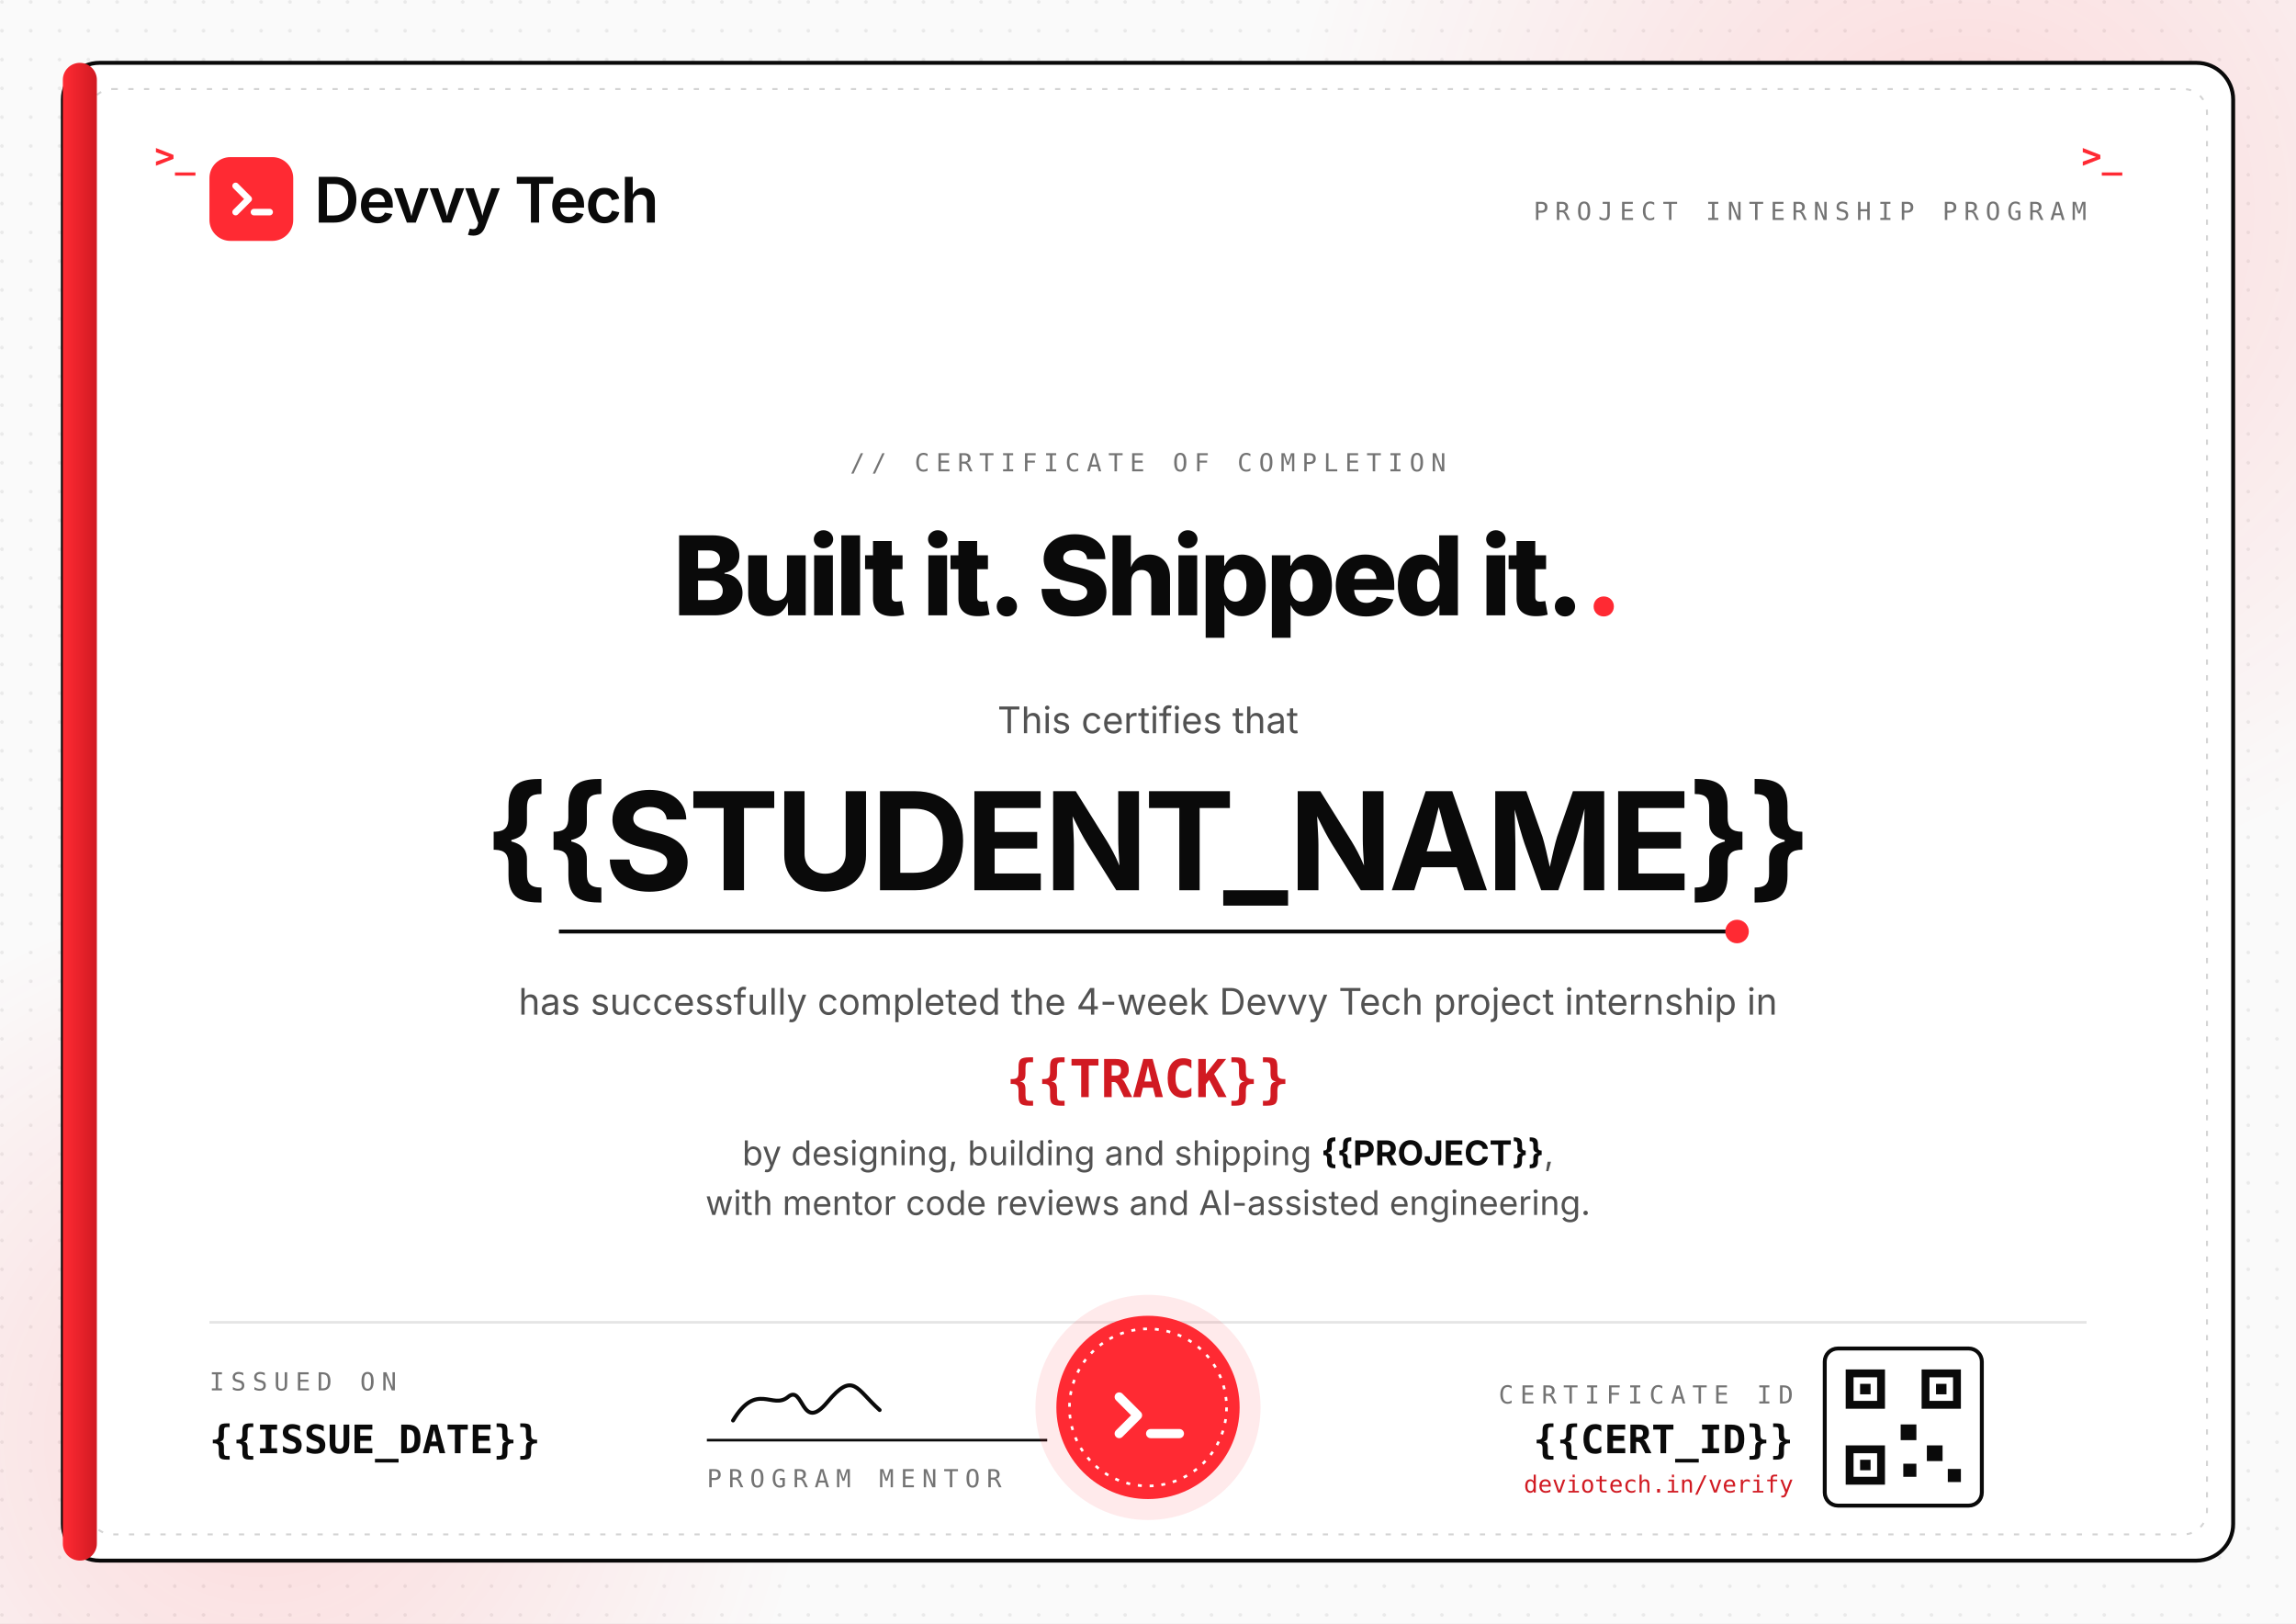
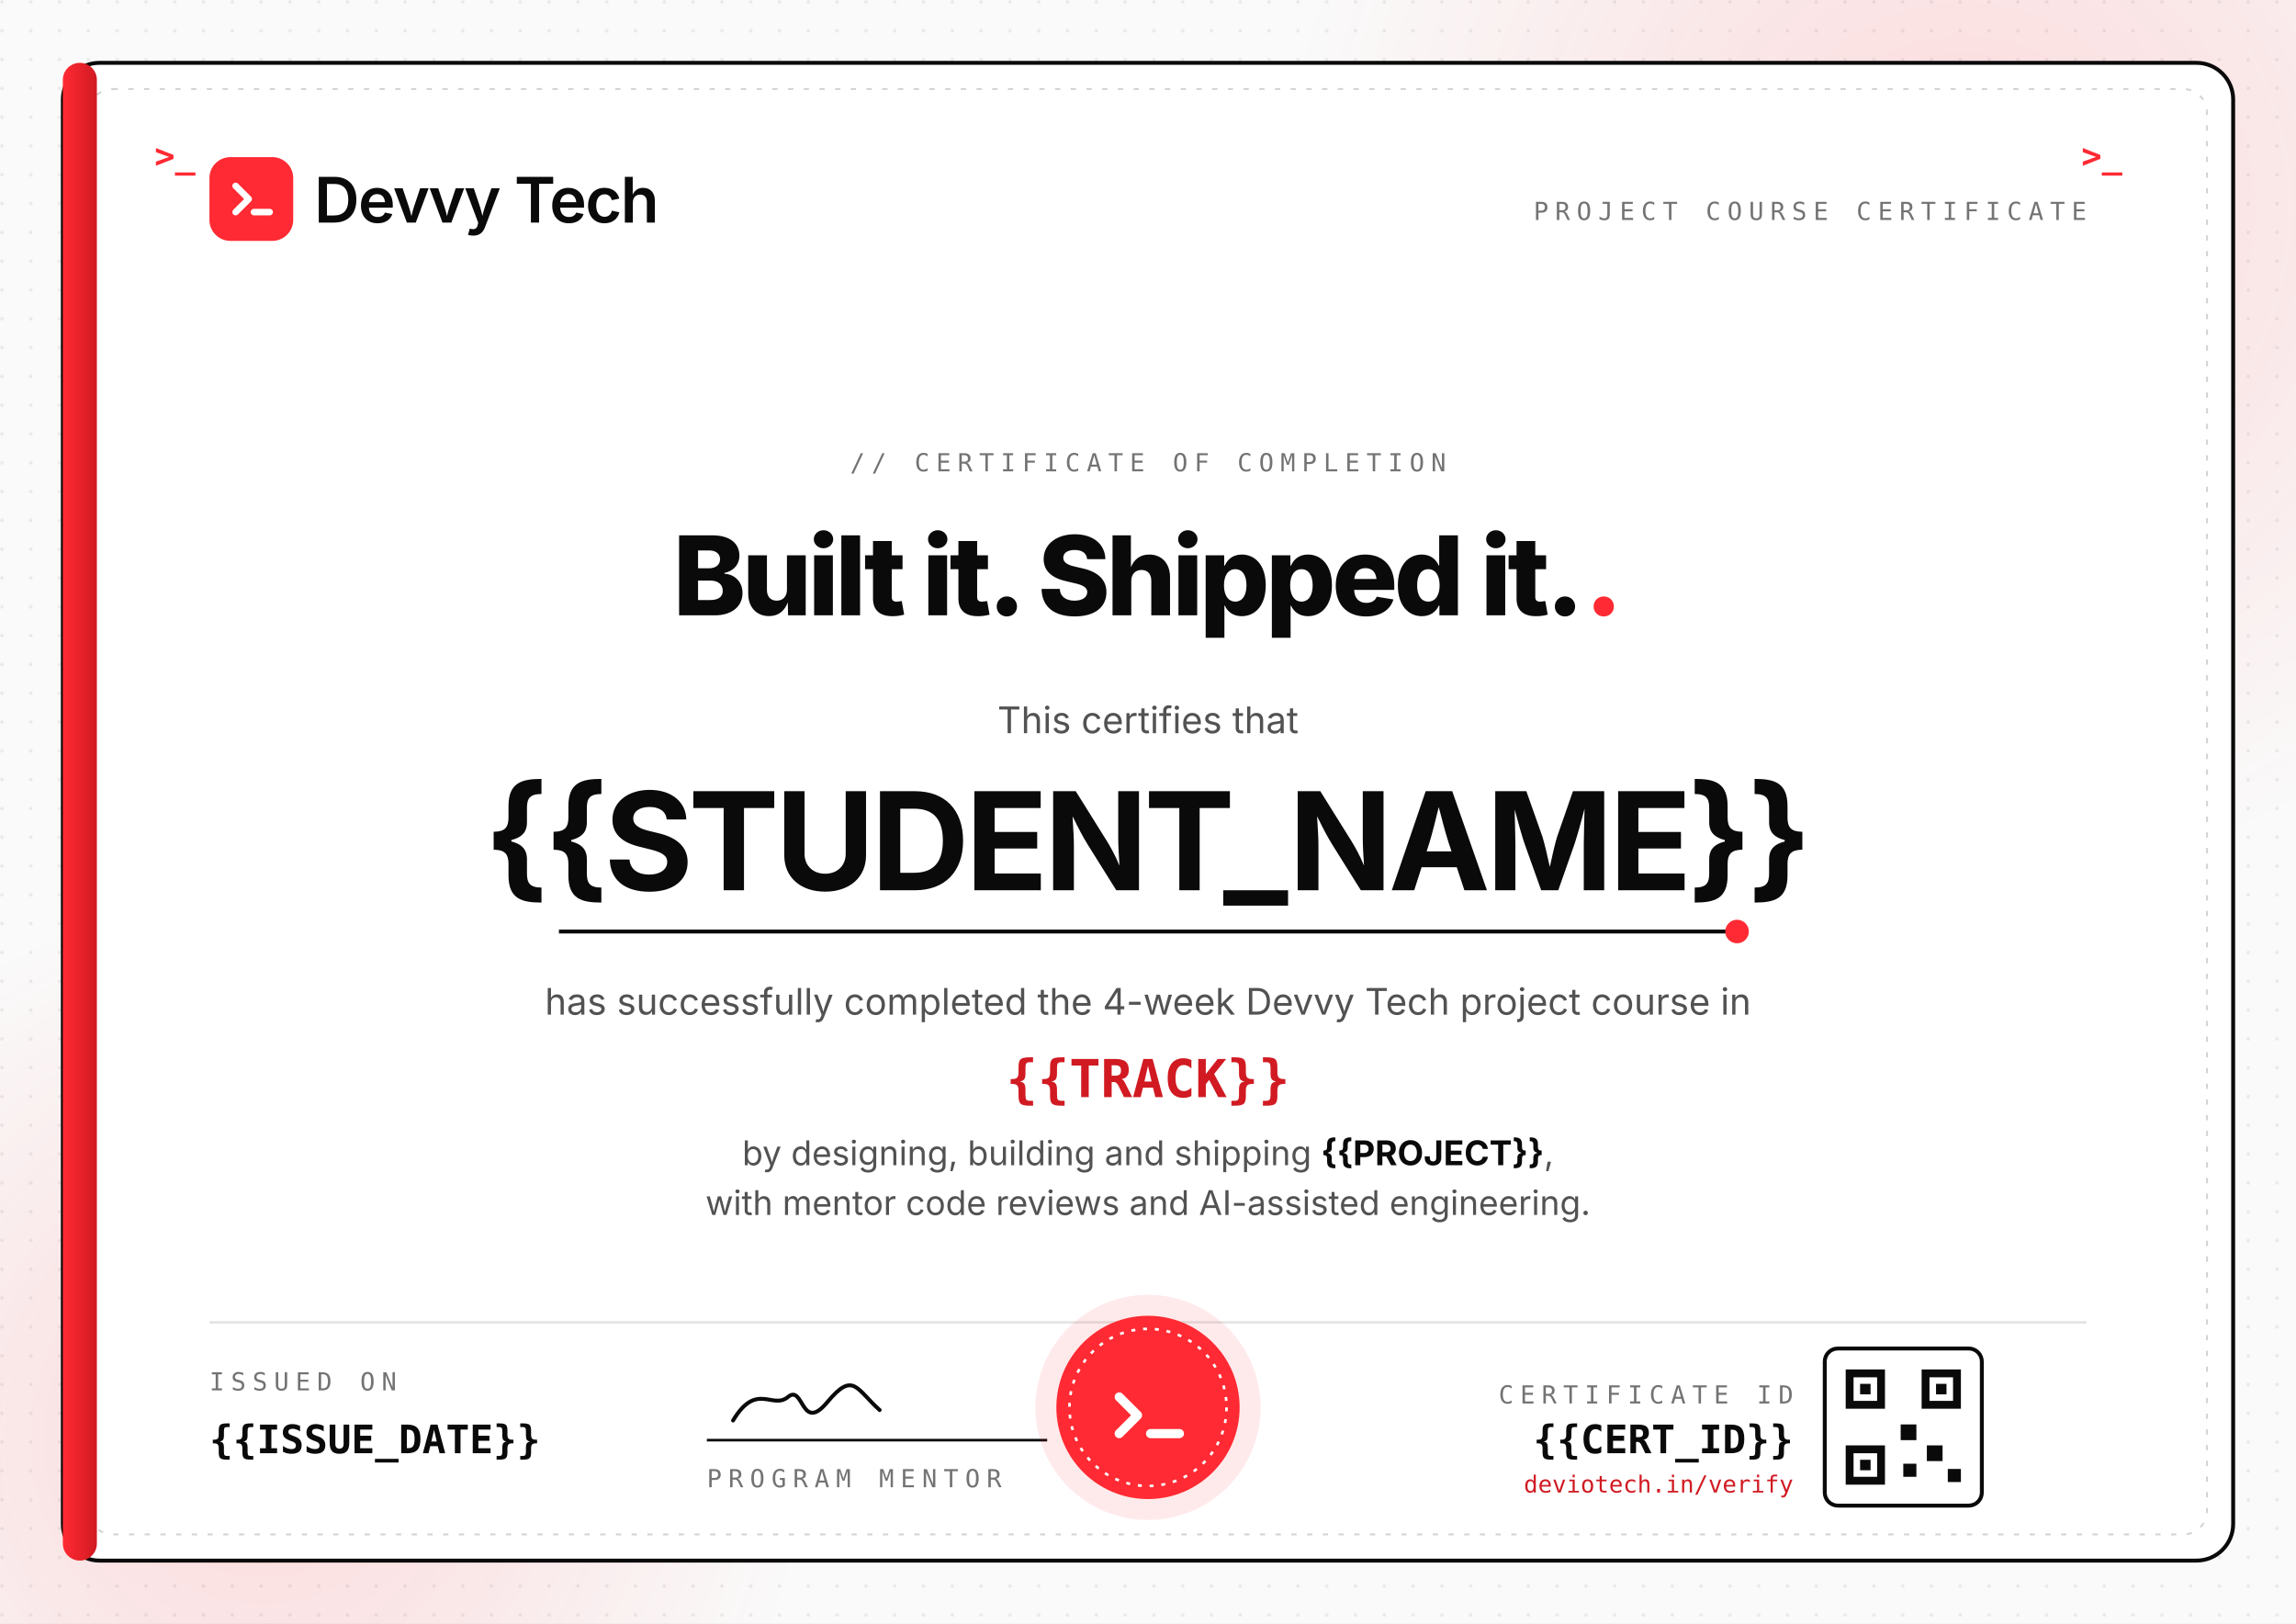
<svg xmlns="http://www.w3.org/2000/svg" viewBox="0 0 1754 1240" width="1754" height="1240" role="img" aria-label="Devvy Tech Certificate of Completion">
  <defs>
    <pattern id="dots" width="22" height="22" patternUnits="userSpaceOnUse">
      <circle cx="1.5" cy="1.5" r="1.4" fill="#0a0a0a" opacity="0.07" />
    </pattern>
    <radialGradient id="glow" cx="50%" cy="50%" r="50%">
      <stop offset="0%" stop-color="#FF2A33" stop-opacity="0.16" />
      <stop offset="100%" stop-color="#FF2A33" stop-opacity="0" />
    </radialGradient>
    <linearGradient id="band" x1="0" y1="0" x2="1" y2="0">
      <stop offset="0%" stop-color="#FF2A33" />
      <stop offset="100%" stop-color="#D11A22" />
    </linearGradient>
  </defs>
  <style>
    .m{font-family:'Geist Mono','JetBrains Mono',ui-monospace,Menlo,monospace}
    .s{font-family:'Geist','Inter',-apple-system,'Helvetica Neue',Arial,sans-serif}
    .lbl{font-family:'Geist Mono','JetBrains Mono',ui-monospace,Menlo,monospace;font-size:19px;letter-spacing:5px;fill:#737373}
  </style>
  <rect width="1754" height="1240" fill="#fafafa" />
  <rect width="1754" height="1240" fill="url(#dots)" />
  <circle cx="1500" cy="160" r="520" fill="url(#glow)" />
  <circle cx="200" cy="1100" r="420" fill="url(#glow)" />
  <rect x="48" y="48" width="1658" height="1144" rx="28" fill="#fff" stroke="#0a0a0a" stroke-width="3" />
  <rect x="68" y="68" width="1618" height="1104" rx="18" fill="none" stroke="#d4d4d4" stroke-width="1.5" stroke-dasharray="4 8" />
  <rect x="48" y="48" width="26" height="1144" rx="13" fill="url(#band)" />
  <g class="m" font-size="26" font-weight="700" fill="#FF2A33">
    <text x="118" y="128">&gt;_</text>
    <text x="1590" y="128">&gt;_</text>
  </g>
  <g transform="translate(160,120) scale(2)">
    <rect width="32" height="32" rx="8" fill="#FF2A33" />
    <path d="M10 11l5 5-5 5M17 21h6" fill="none" stroke="#fff" stroke-width="2.5" stroke-linecap="round" stroke-linejoin="round" />
  </g>
  <text x="240" y="170" class="s" font-size="48" font-weight="600" fill="#0a0a0a" letter-spacing="-1">Devvy Tech</text>
-   <text x="1594" y="168" text-anchor="end" class="lbl">PROJECT INTERNSHIP PROGRAM</text>
+   <text x="1594" y="168" text-anchor="end" class="lbl">PROJECT COURSE CERTIFICATE</text>
  <text x="877" y="360" text-anchor="middle" class="lbl" font-size="22">// CERTIFICATE OF COMPLETION</text>
  <text x="877" y="470" text-anchor="middle" class="s" font-size="84" font-weight="800" fill="#0a0a0a" letter-spacing="-3">Built it. Shipped it.<tspan fill="#FF2A33">.</tspan>
  </text>
  <text x="877" y="560" text-anchor="middle" class="s" font-size="28" fill="#525252">This certifies that</text>
  <text x="877" y="680" text-anchor="middle" class="s" font-size="104" font-weight="700" fill="#0a0a0a" letter-spacing="-3">{{STUDENT_NAME}}</text>
  <rect x="427" y="710" width="900" height="3" fill="#0a0a0a" />
  <circle cx="1327" cy="711.5" r="9" fill="#FF2A33" />
-   <text x="877" y="775" text-anchor="middle" class="s" font-size="28" fill="#525252">has successfully completed the 4-week Devvy Tech project internship in</text>
+   <text x="877" y="775" text-anchor="middle" class="s" font-size="28" fill="#525252">has successfully completed the 4-week Devvy Tech project course in</text>
  <text x="877" y="838" text-anchor="middle" class="m" font-size="40" font-weight="700" fill="#D11A22">{{TRACK}}</text>
  <text x="877" y="890" text-anchor="middle" class="s" font-size="26" fill="#525252">by designing, building and shipping <tspan font-weight="700" fill="#0a0a0a">{{PROJECT}}</tspan>,</text>
  <text x="877" y="928" text-anchor="middle" class="s" font-size="26" fill="#525252">with mentor code reviews and AI-assisted engineering.</text>
  <line x1="160" y1="1010" x2="1594" y2="1010" stroke="#e5e5e5" stroke-width="2" />
  <g>
    <text x="160" y="1062" class="lbl" font-size="15">ISSUED ON</text>
    <text x="160" y="1110" class="m" font-size="30" font-weight="600" fill="#0a0a0a">{{ISSUE_DATE}}</text>
  </g>
  <g>
    <path d="M560 1085c18-30 30-8 42-18s10 28 30 4 22-10 40 6" fill="none" stroke="#0a0a0a" stroke-width="3" stroke-linecap="round" />
    <line x1="540" y1="1100" x2="800" y2="1100" stroke="#0a0a0a" stroke-width="2" />
    <text x="540" y="1136" class="lbl" font-size="15">PROGRAM MENTOR</text>
  </g>
  <g transform="translate(877,1075)">
    <circle r="86" fill="#FF2A33" opacity="0.1" />
    <circle r="70" fill="#FF2A33" />
    <circle r="60" fill="none" stroke="#fff" stroke-width="2" stroke-dasharray="3 6" />
    <path d="M-22 -6l14 14-14 14M2 22h22" transform="translate(0,-2)" fill="none" stroke="#fff" stroke-width="7" stroke-linecap="round" stroke-linejoin="round" />
  </g>
  <g transform="translate(1394,1030)" fill="#0a0a0a">
    <rect width="120" height="120" rx="10" fill="#fff" stroke="#0a0a0a" stroke-width="3" />
    <rect x="16" y="16" width="30" height="30" />
    <rect x="74" y="16" width="30" height="30" />
    <rect x="16" y="74" width="30" height="30" />
    <rect x="22" y="22" width="18" height="18" fill="#fff" />
    <rect x="80" y="22" width="18" height="18" fill="#fff" />
    <rect x="22" y="80" width="18" height="18" fill="#fff" />
    <rect x="27" y="27" width="8" height="8" />
    <rect x="85" y="27" width="8" height="8" />
    <rect x="27" y="85" width="8" height="8" />
    <rect x="58" y="58" width="12" height="12" />
    <rect x="78" y="74" width="12" height="12" />
    <rect x="94" y="92" width="10" height="10" />
    <rect x="60" y="88" width="10" height="10" />
    <text x="-24" y="42" text-anchor="end" class="lbl" font-size="15" fill="#737373">CERTIFICATE ID</text>
    <text x="-24" y="80" text-anchor="end" class="m" font-size="30" font-weight="700" fill="#0a0a0a">{{CERT_ID}}</text>
    <text x="-24" y="110" text-anchor="end" class="m" font-size="18" fill="#D11A22">deviotech.in/verify</text>
  </g>
</svg>
